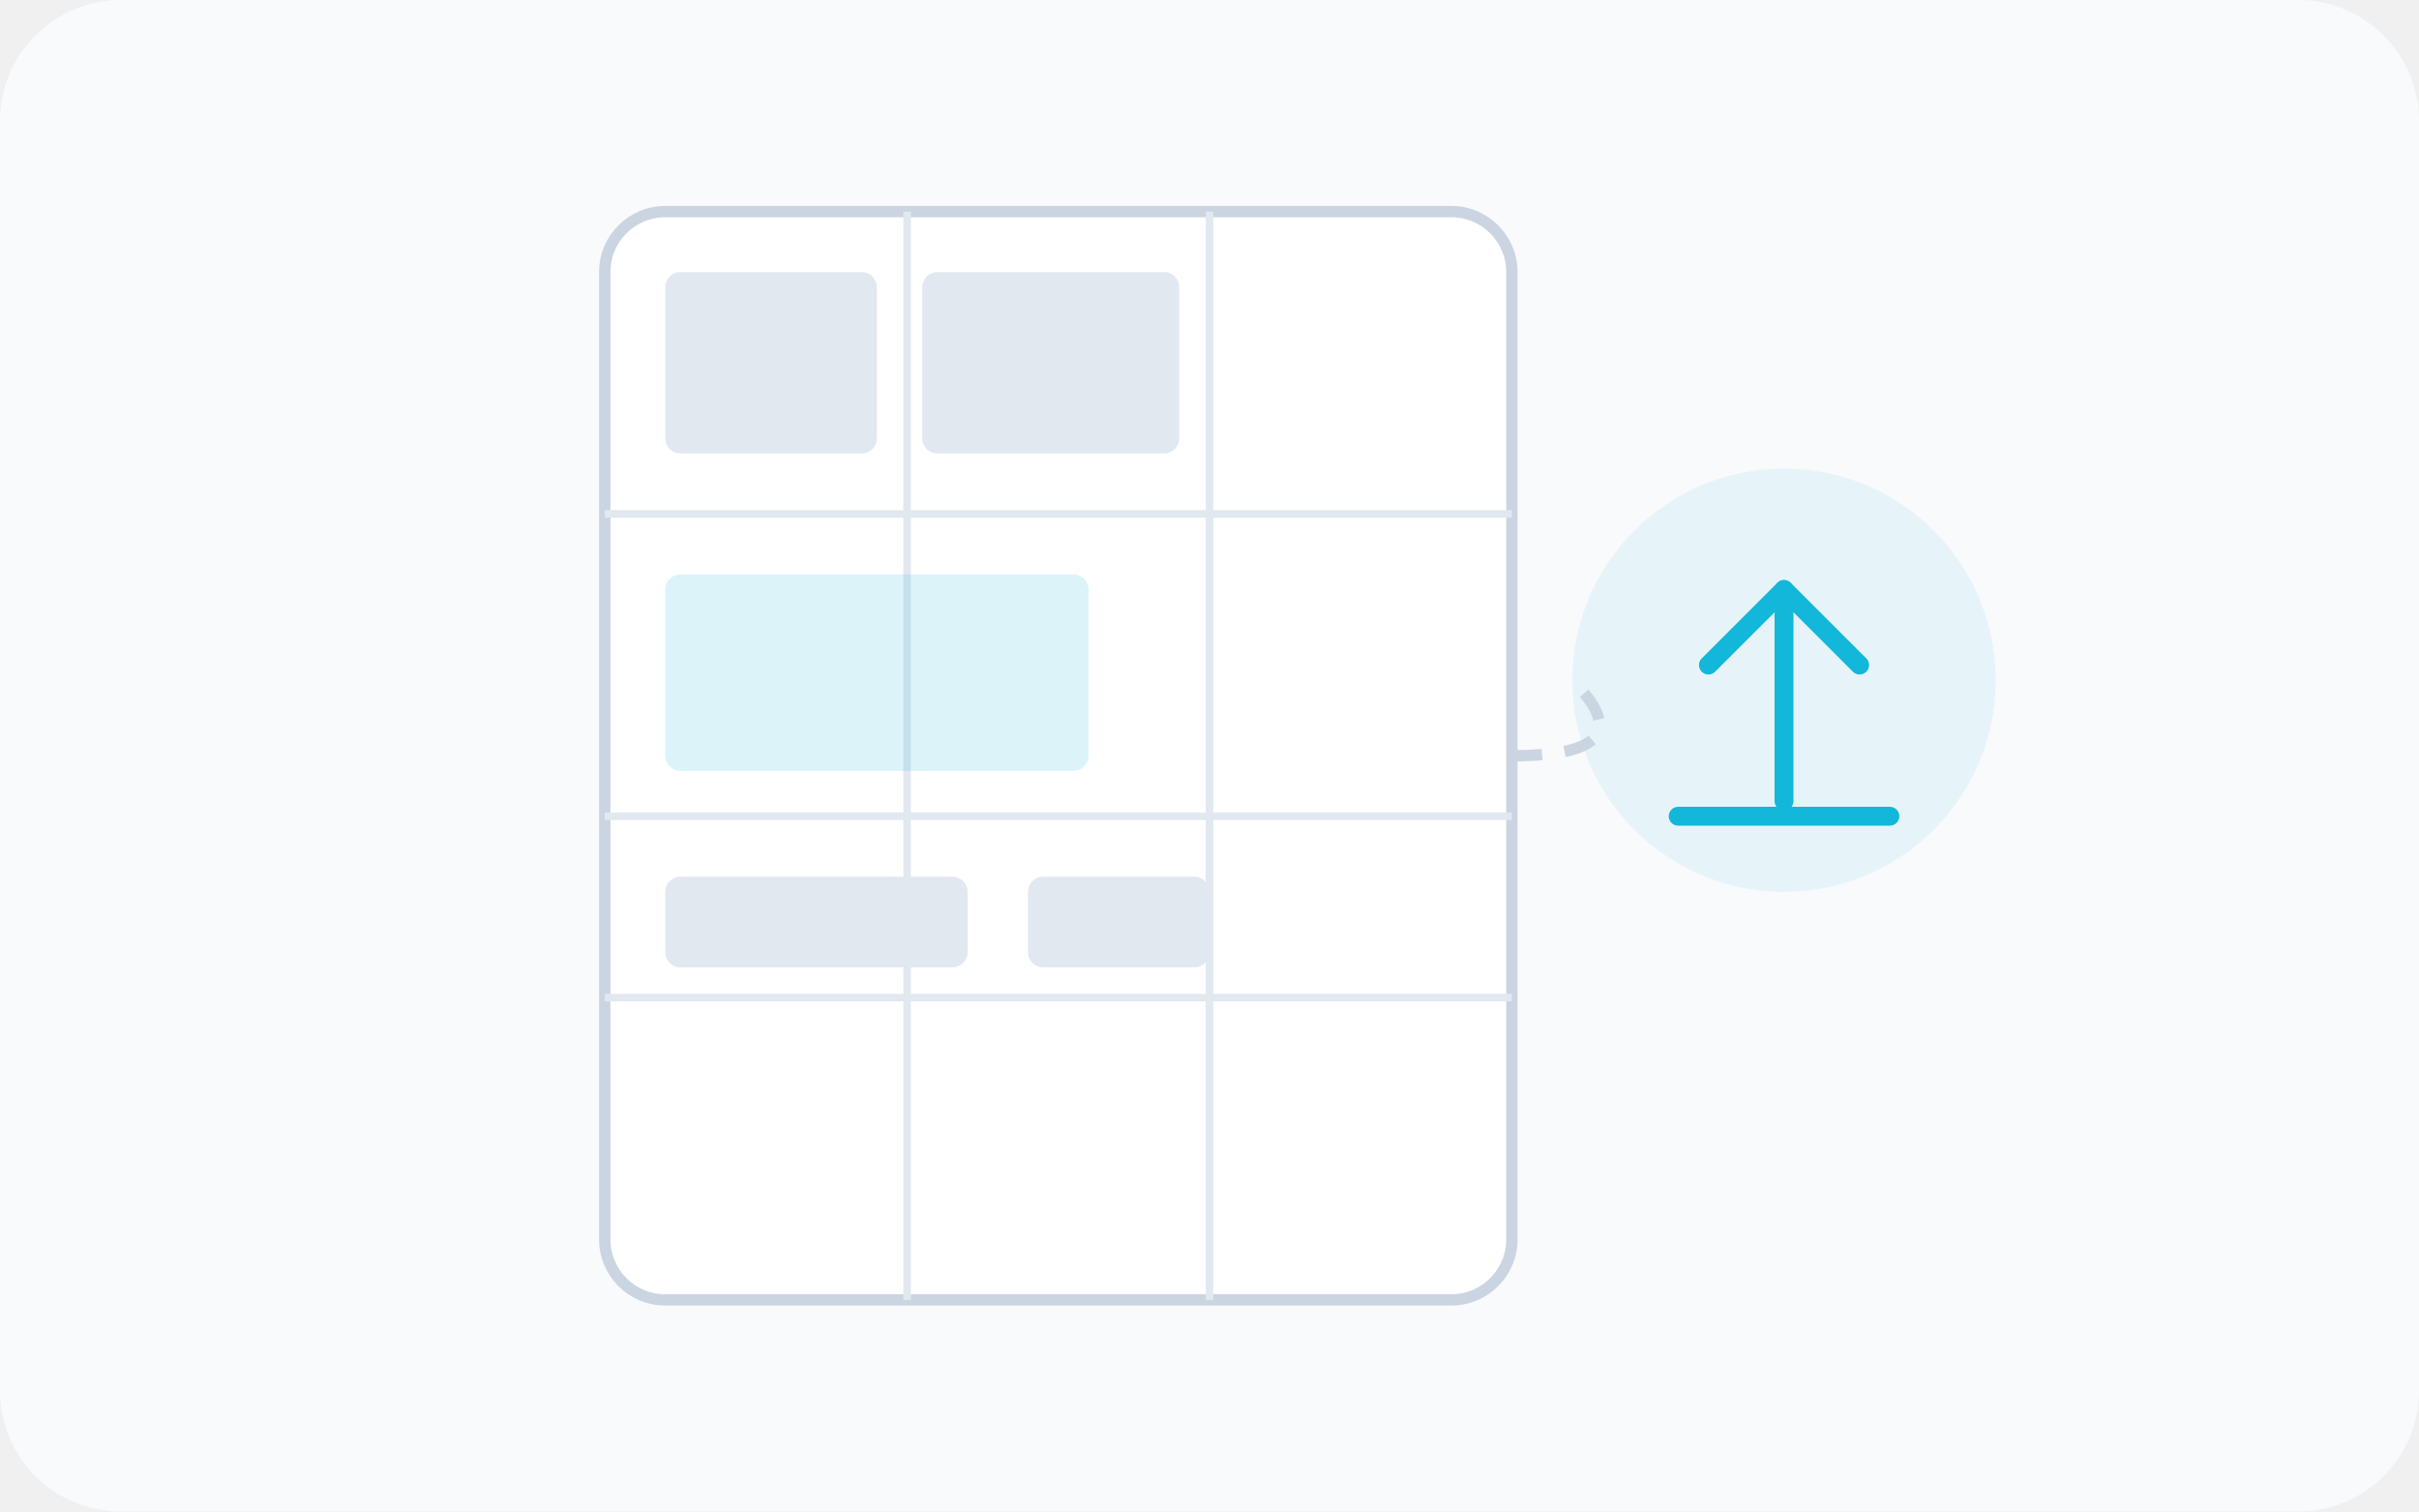
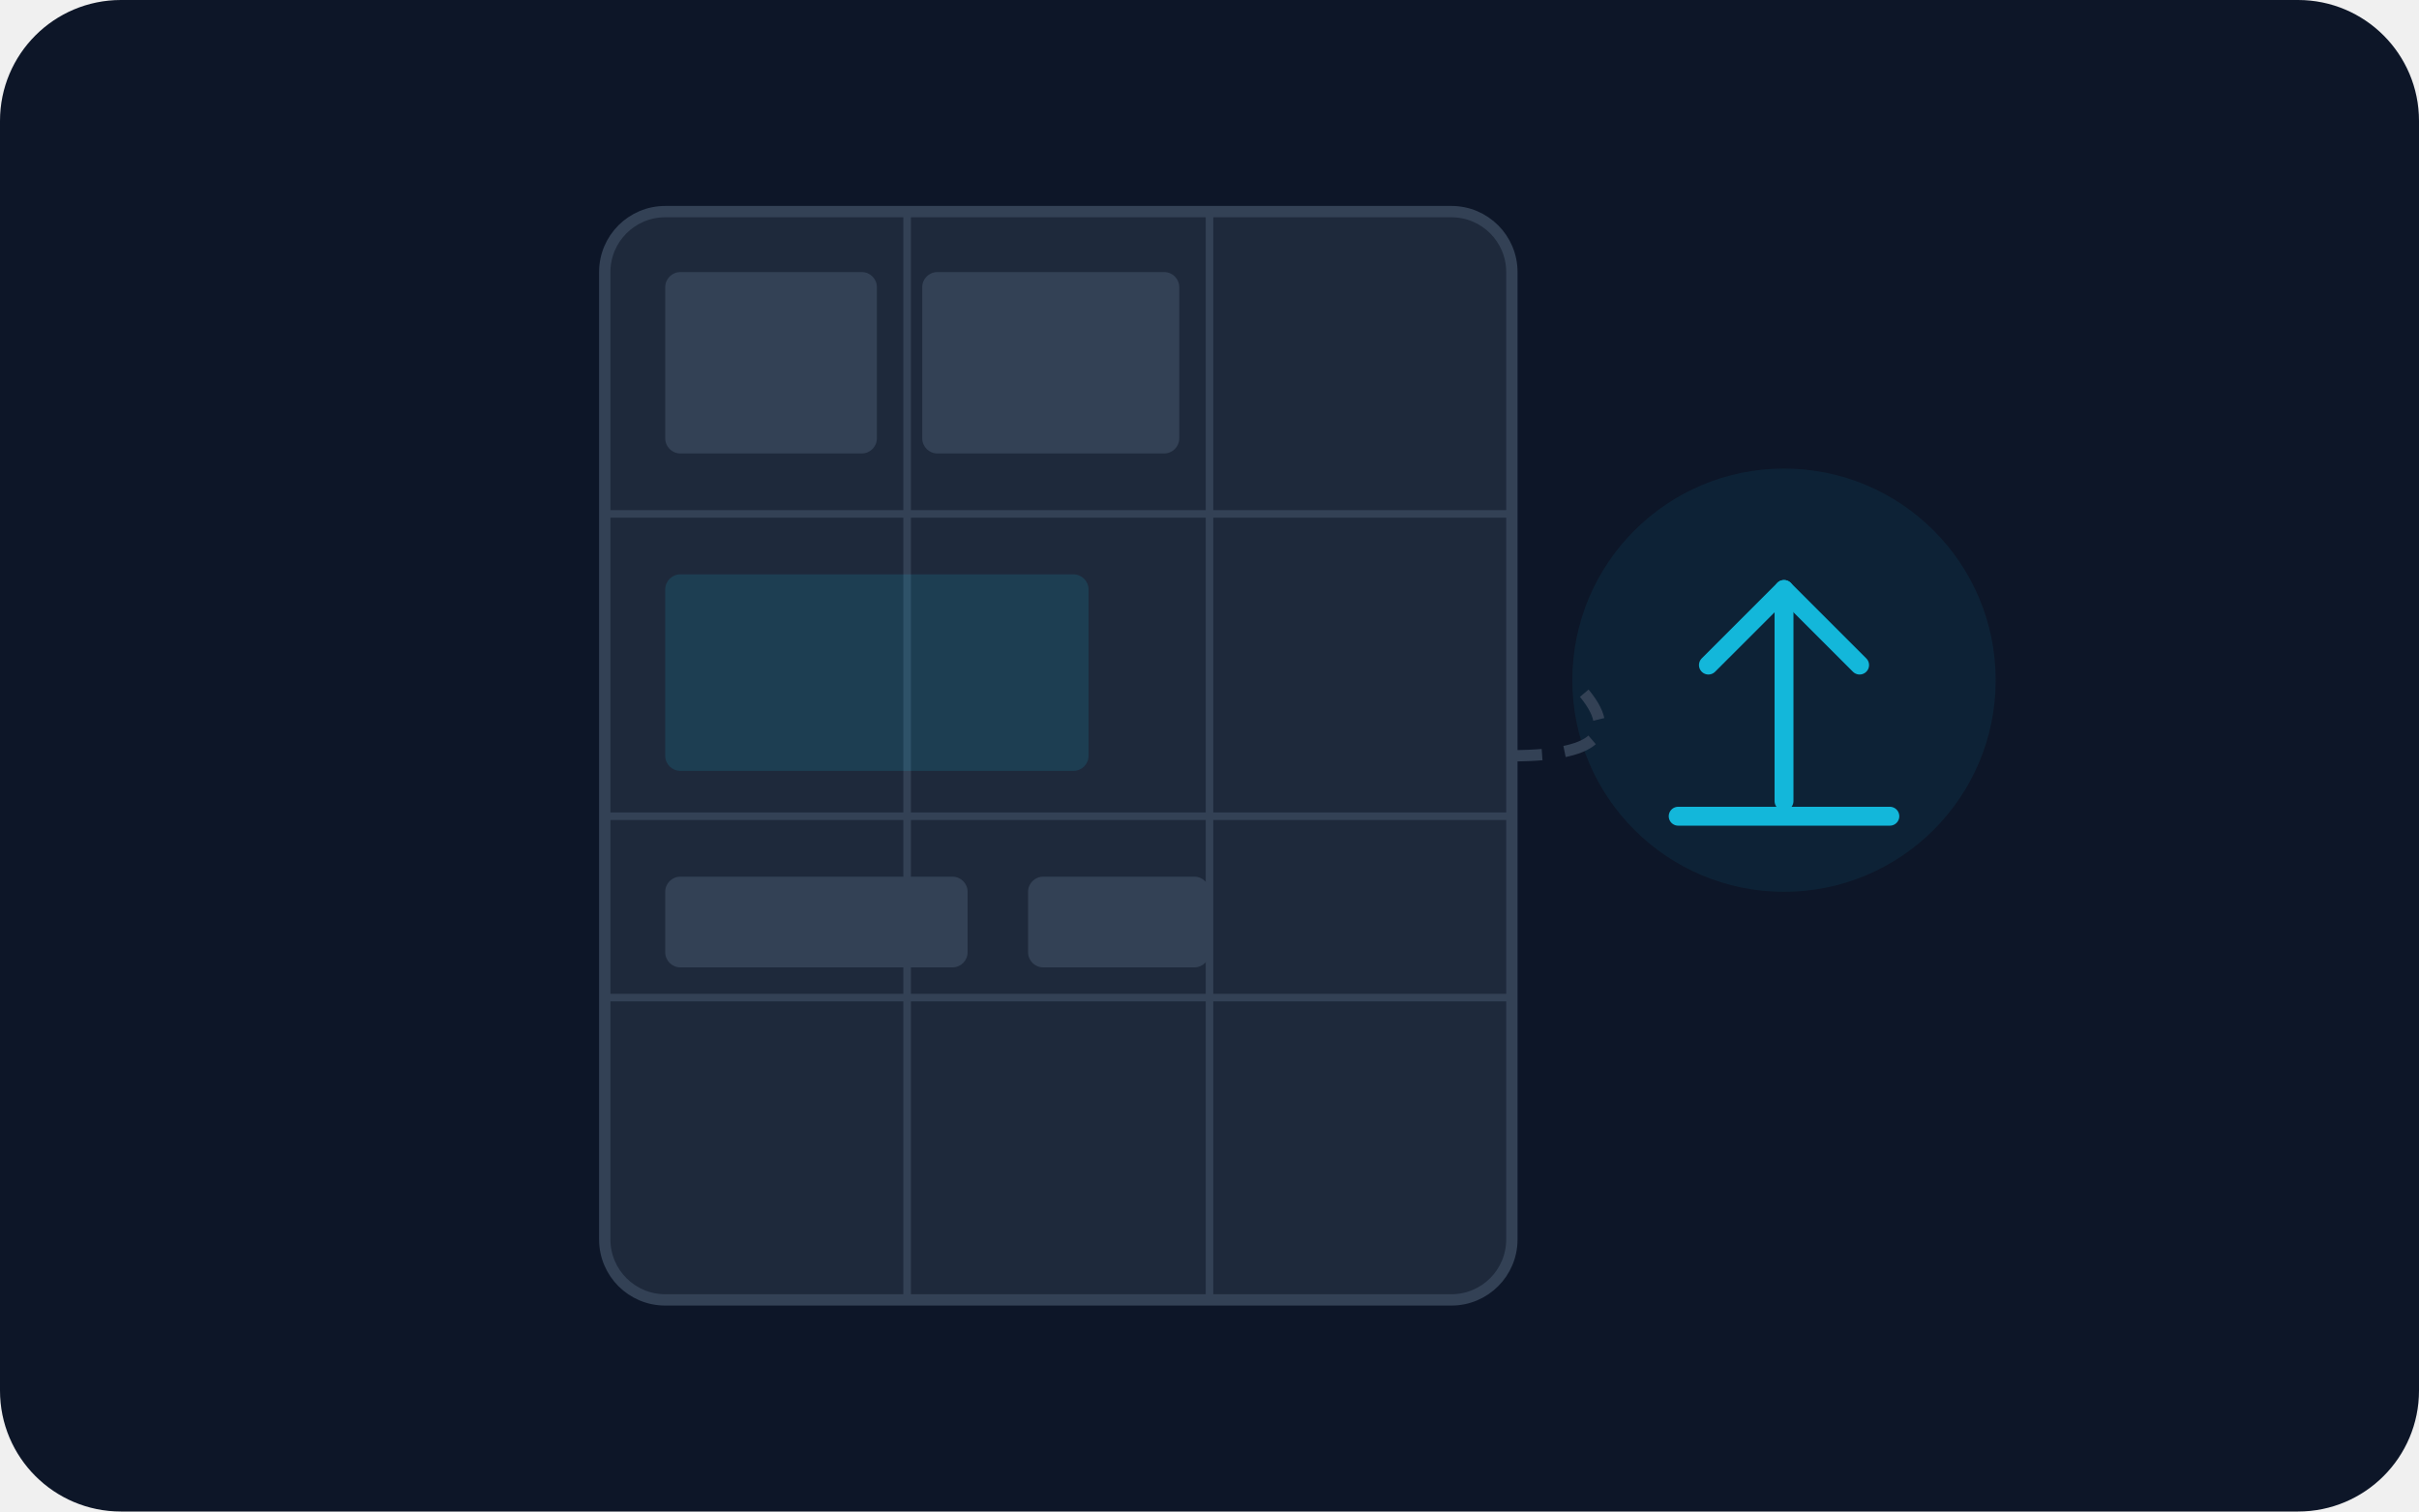
<svg xmlns="http://www.w3.org/2000/svg" width="320" height="200" viewBox="0 0 320 200" fill="none">
-   <rect width="320" height="200" rx="16" fill="#F8FAFC" />
-   <rect x="80" y="28" width="120" height="144" rx="8" fill="white" stroke="#CBD5E1" stroke-width="1.5" />
-   <line x1="80" y1="68" x2="200" y2="68" stroke="#E2E8F0" stroke-width="1" />
-   <line x1="80" y1="108" x2="200" y2="108" stroke="#E2E8F0" stroke-width="1" />
-   <line x1="80" y1="132" x2="200" y2="132" stroke="#E2E8F0" stroke-width="1" />
-   <line x1="120" y1="28" x2="120" y2="172" stroke="#E2E8F0" stroke-width="1" />
-   <line x1="160" y1="28" x2="160" y2="172" stroke="#E2E8F0" stroke-width="1" />
-   <rect x="88" y="36" width="28" height="24" rx="2" fill="#E2E8F0" />
-   <rect x="122" y="36" width="34" height="24" rx="2" fill="#E2E8F0" />
+   <rect width="320" height="200" rx="16" fill="#0D1628" />
+   <rect x="80" y="28" width="120" height="144" rx="8" fill="#1E293B" stroke="#334155" stroke-width="1.5" />
+   <line x1="80" y1="68" x2="200" y2="68" stroke="#334155" stroke-width="1" />
+   <line x1="80" y1="108" x2="200" y2="108" stroke="#334155" stroke-width="1" />
+   <line x1="80" y1="132" x2="200" y2="132" stroke="#334155" stroke-width="1" />
+   <line x1="120" y1="28" x2="120" y2="172" stroke="#334155" stroke-width="1" />
+   <line x1="160" y1="28" x2="160" y2="172" stroke="#334155" stroke-width="1" />
+   <rect x="88" y="36" width="28" height="24" rx="2" fill="#334155" />
+   <rect x="122" y="36" width="34" height="24" rx="2" fill="#334155" />
  <rect x="88" y="76" width="56" height="26" rx="2" fill="#13B7DA" opacity="0.15" />
-   <rect x="88" y="116" width="40" height="12" rx="2" fill="#E2E8F0" />
-   <rect x="136" y="116" width="24" height="12" rx="2" fill="#E2E8F0" />
+   <rect x="88" y="116" width="40" height="12" rx="2" fill="#334155" />
+   <rect x="136" y="116" width="24" height="12" rx="2" fill="#334155" />
  <circle cx="236" cy="90" r="28" fill="#13B7DA" opacity="0.08" />
  <path d="M236 106 L236 78" stroke="#13B7DA" stroke-width="2.5" stroke-linecap="round" />
  <path d="M226 88 L236 78 L246 88" stroke="#13B7DA" stroke-width="2.5" stroke-linecap="round" stroke-linejoin="round" />
  <line x1="222" y1="108" x2="250" y2="108" stroke="#13B7DA" stroke-width="2.5" stroke-linecap="round" />
-   <path d="M200 100 Q218 100 208 90" stroke="#CBD5E1" stroke-width="1.5" stroke-dasharray="4,3" fill="none" />
+   <path d="M200 100 Q218 100 208 90" stroke="#334155" stroke-width="1.5" stroke-dasharray="4,3" fill="none" />
</svg>
